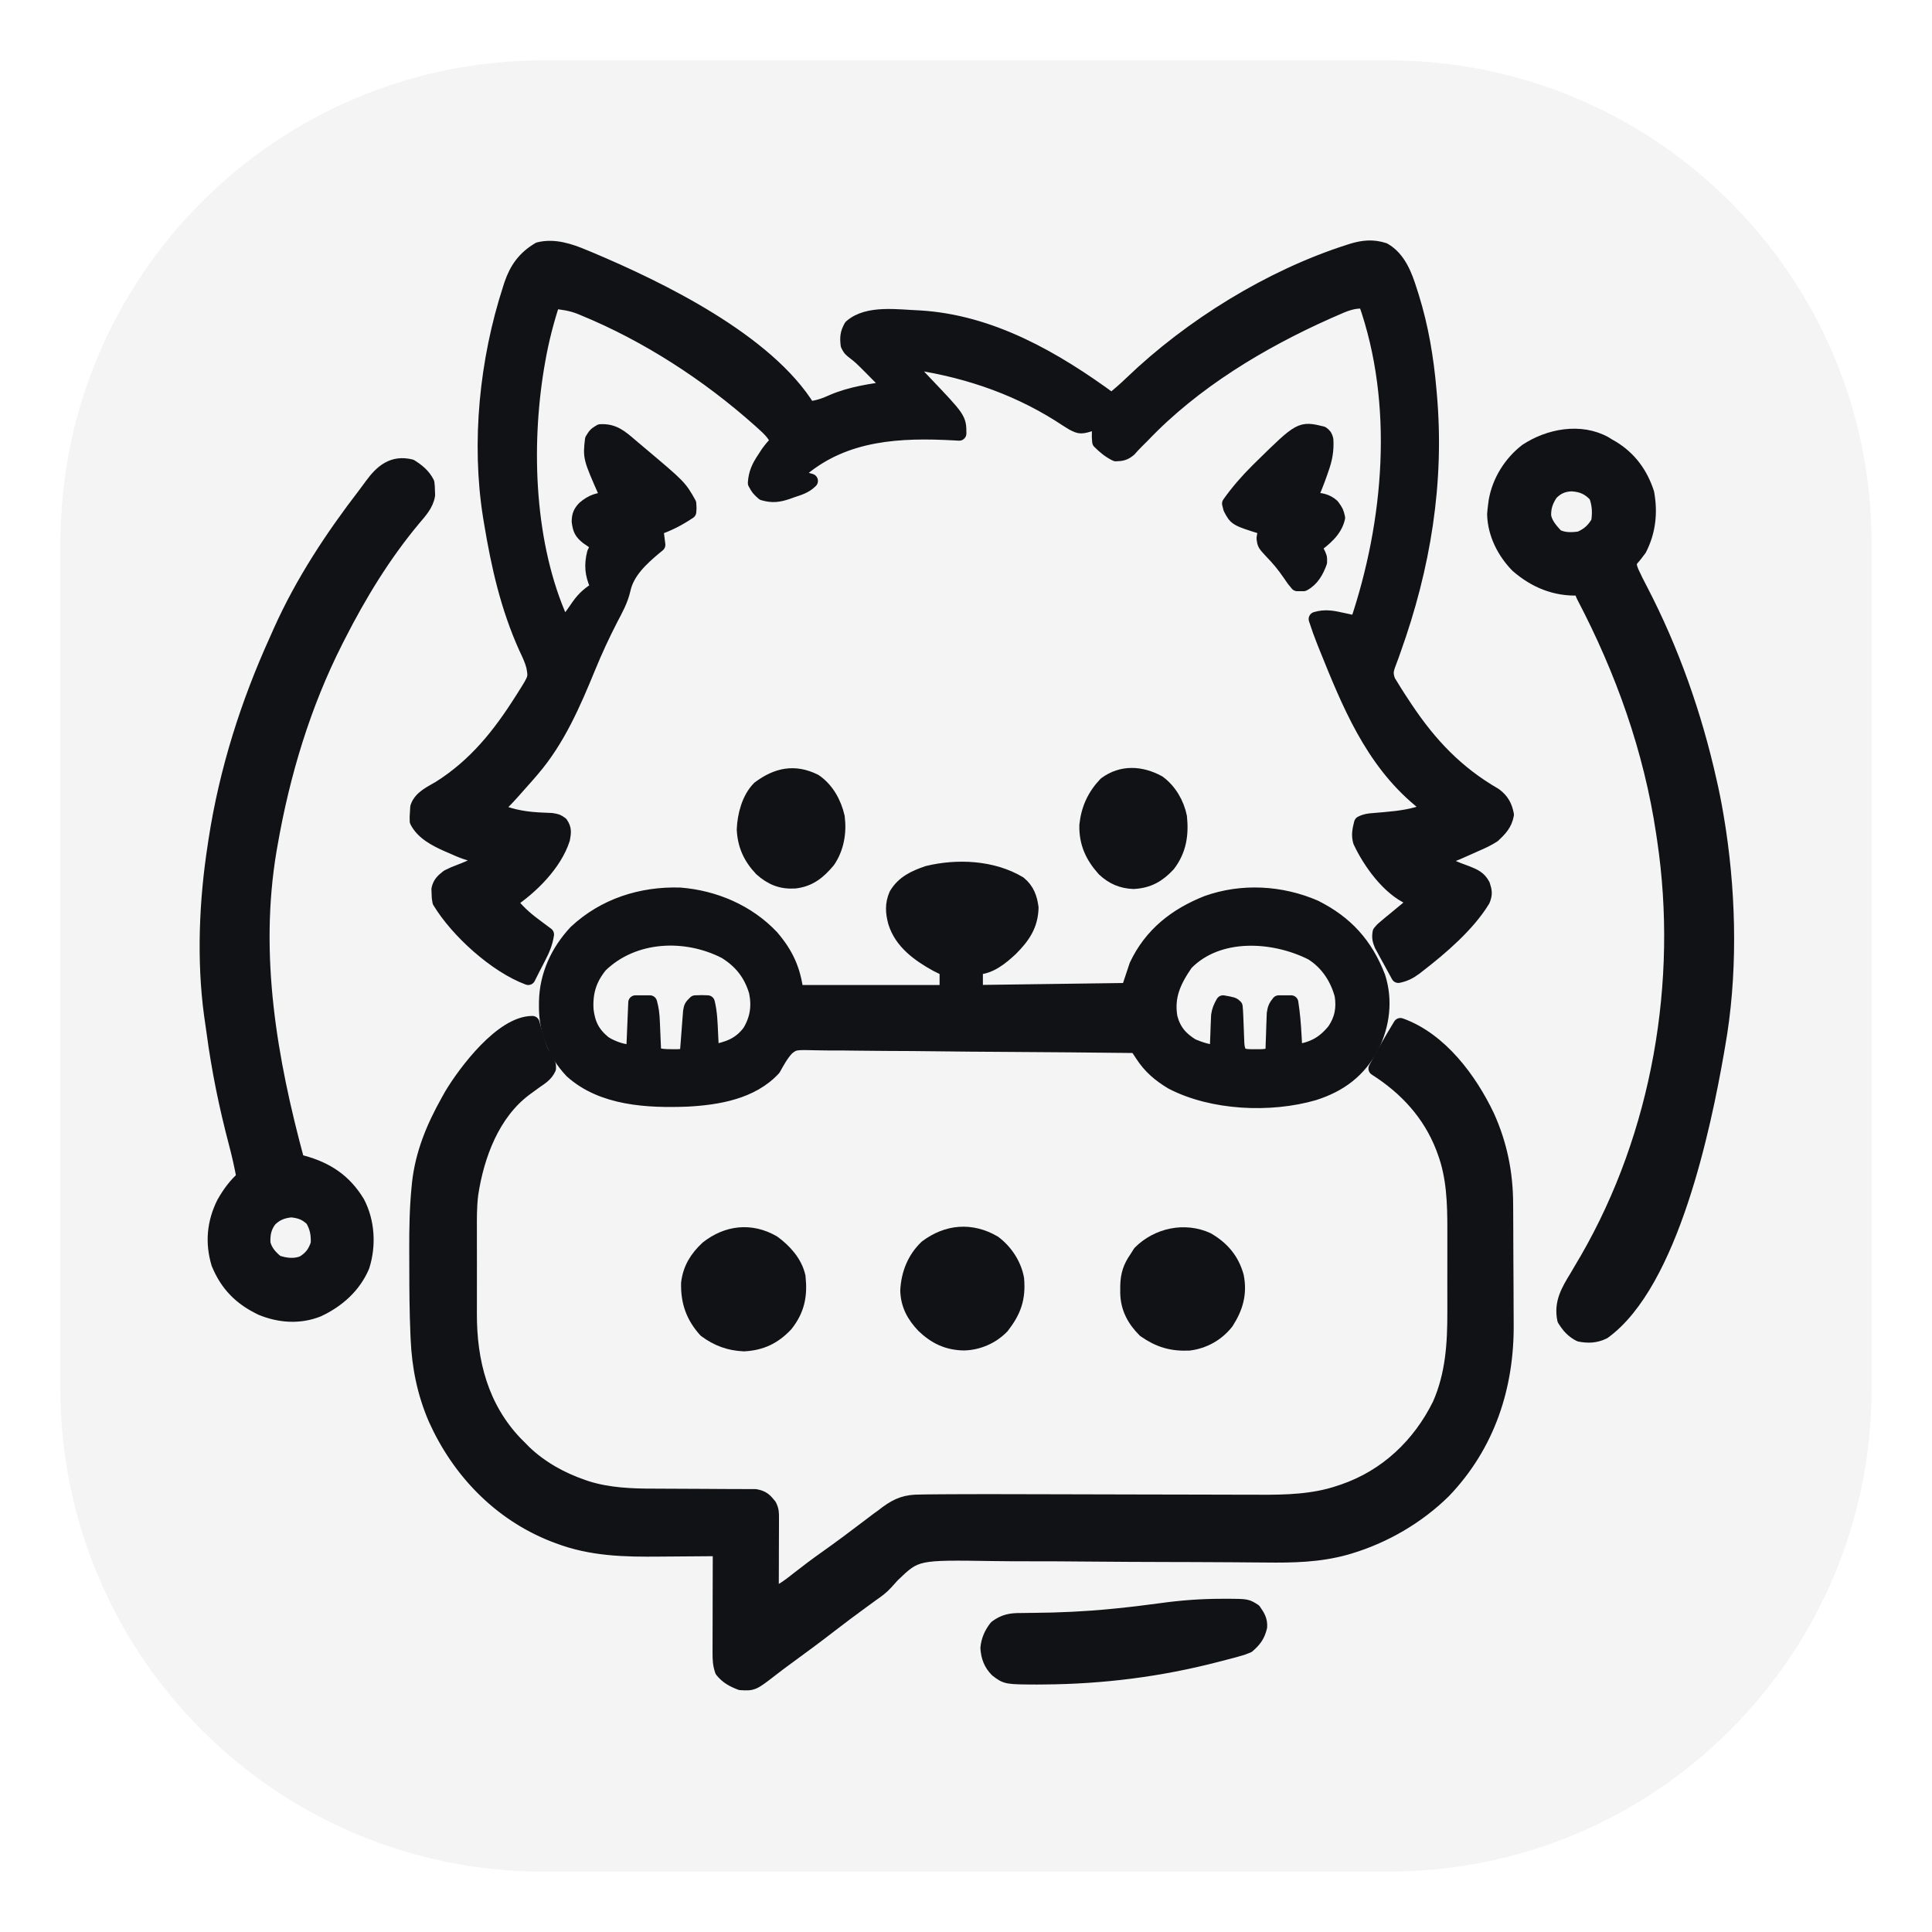
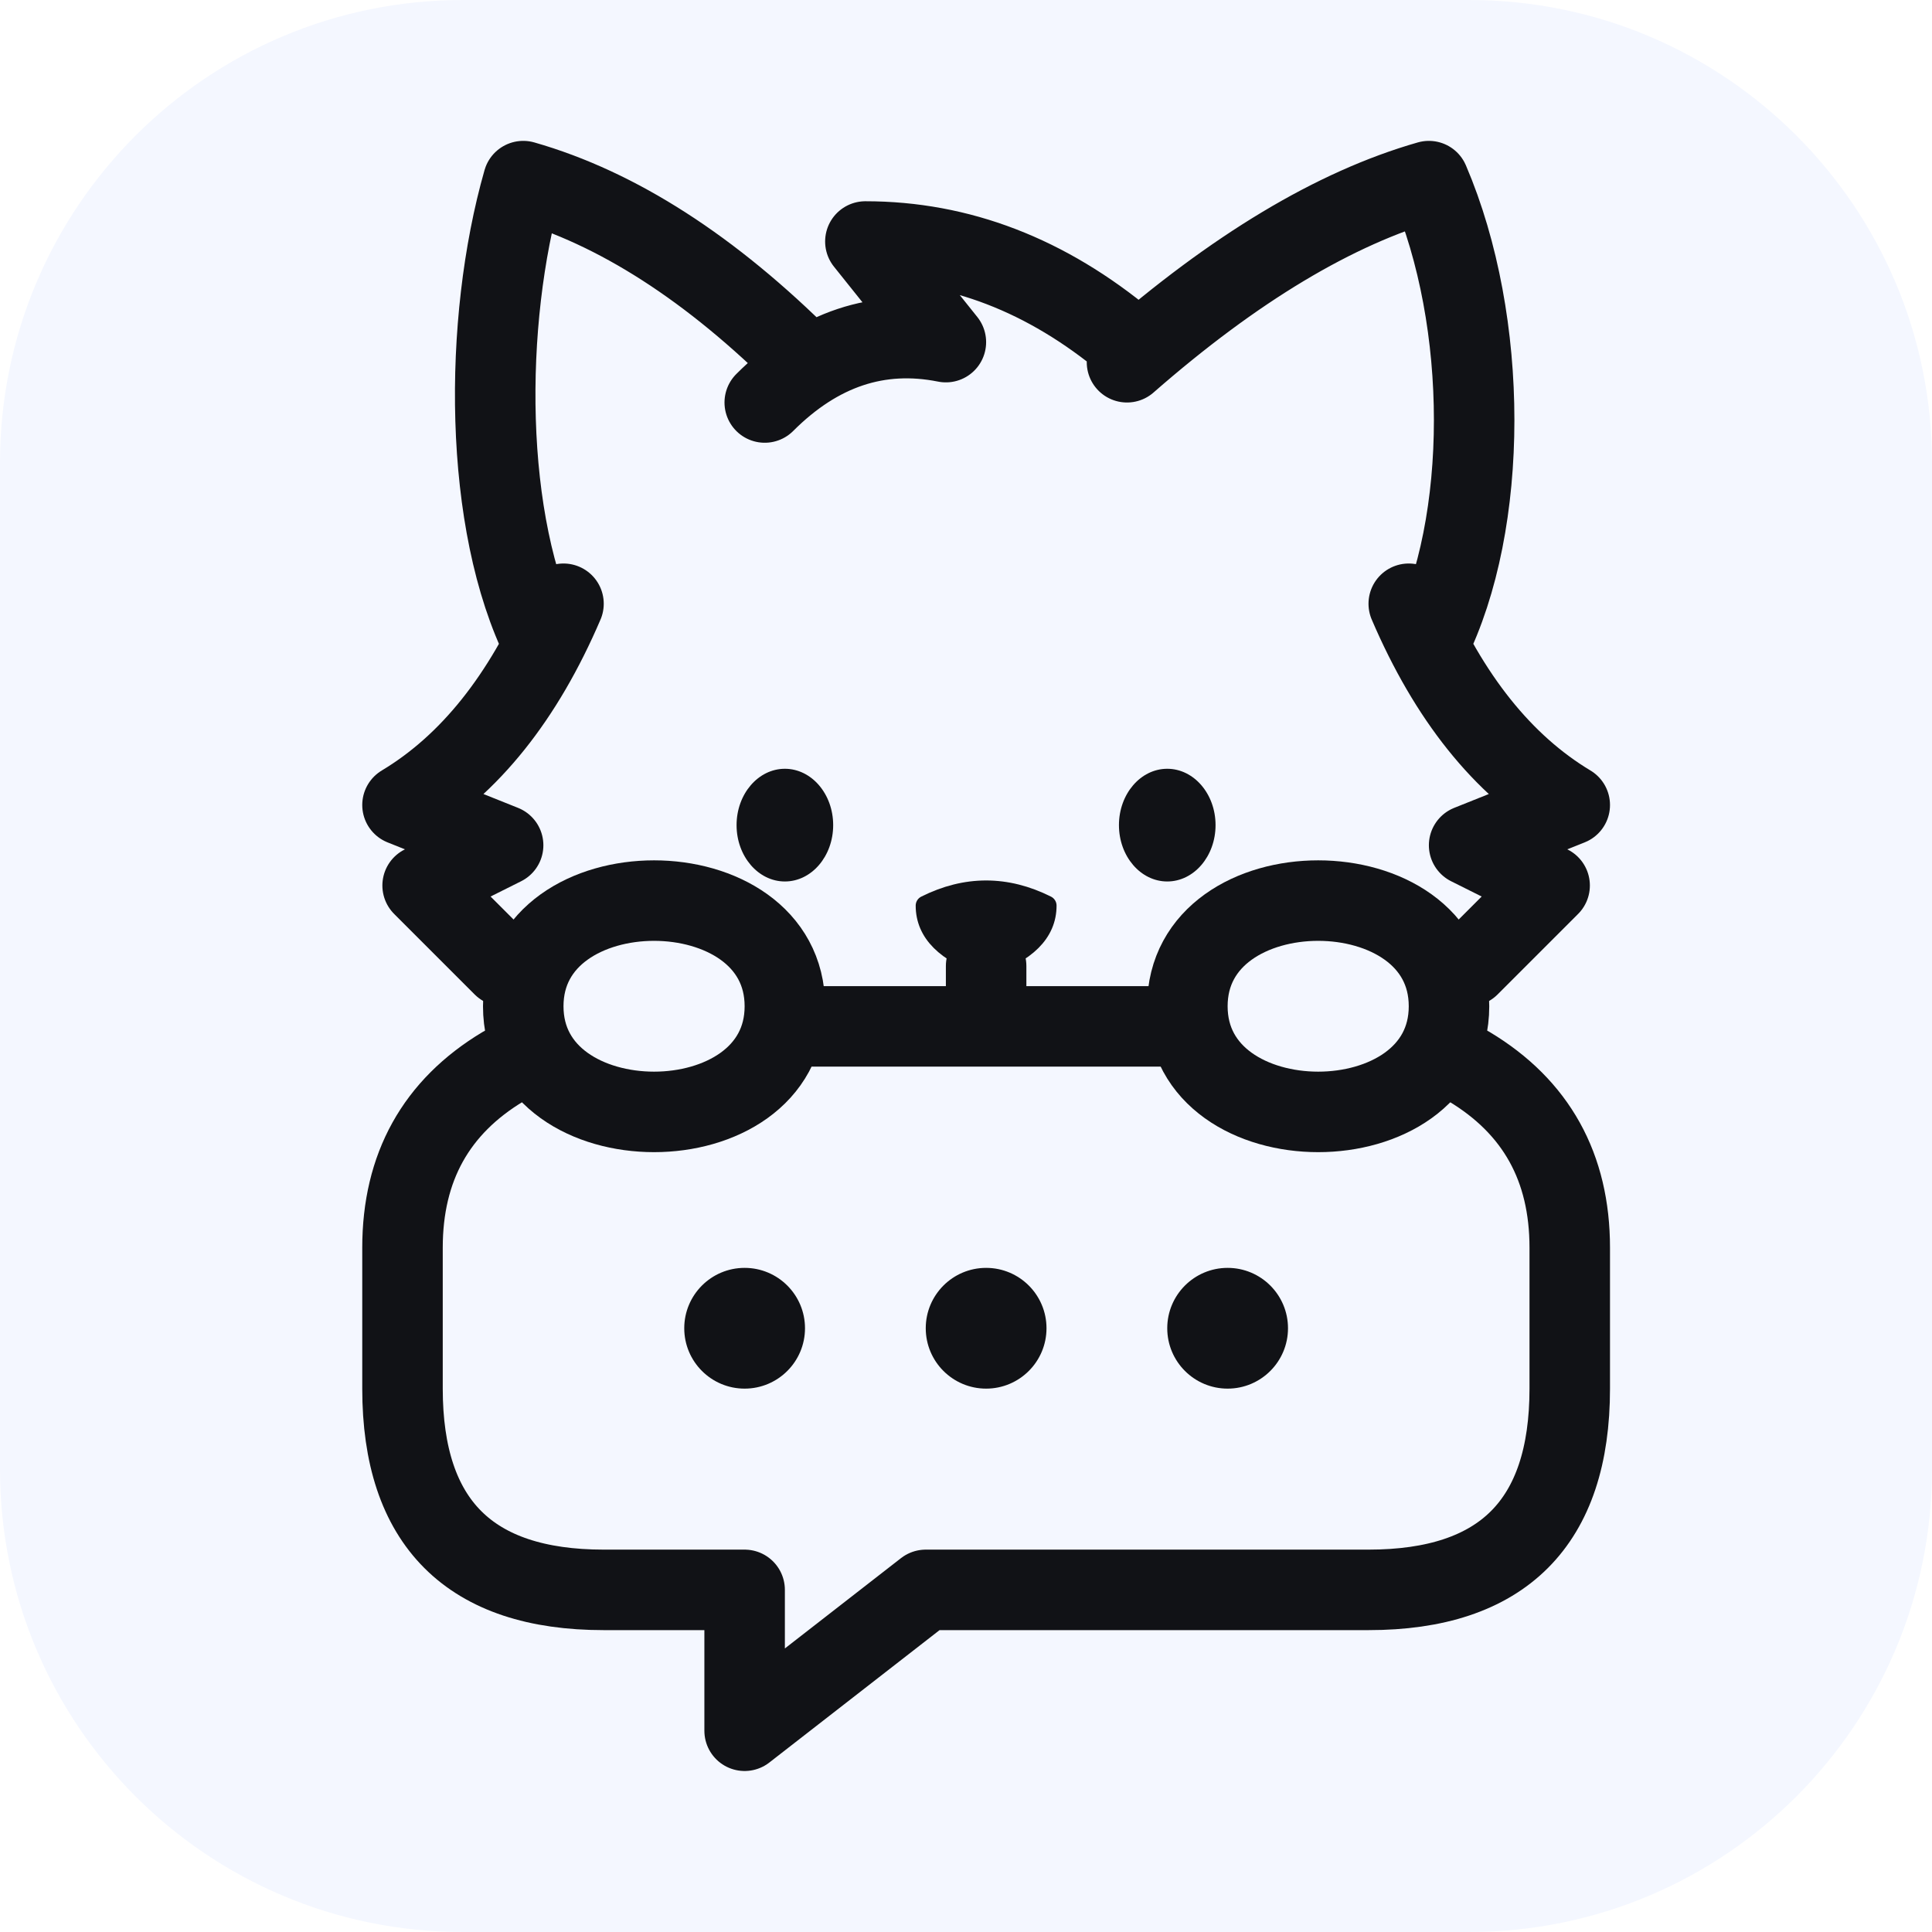
- <svg xmlns="http://www.w3.org/2000/svg" viewBox="0 0 64 64" fill="none" color="#111216">
-   <rect x="2" y="2" width="60" height="60" rx="16" fill="#F4F4F5" />
-   <g transform="translate(5 6.3) scale(.0683)" fill="currentColor" stroke="currentColor" stroke-width="7" stroke-linejoin="round">
-     <path d="M0 0 C0.85 0.35 1.69 0.7 2.57 1.06 C36.31 15.27 88.71 40.66 108.88 73.69 C113.1 73.13 116.46 72.11 120.31 70.31 C129.44 66.37 139.09 65.04 148.88 63.69 C146.48 61.27 144.09 58.85 141.69 56.44 C141.01 55.76 140.34 55.07 139.65 54.37 C133.99 48.69 133.99 48.69 130.95 46.33 C128.88 44.69 128.88 44.69 127.88 42.69 C127.47 39.07 127.62 37.16 129.38 33.94 C137.47 26.65 152.4 29.15 162.54 29.49 C197.4 31.53 228.4 49.51 255.88 69.69 C259.18 66.93 262.43 64.14 265.53 61.14 C294.3 33.54 332.75 9.77 370.81 -2.44 C371.12 -2.54 371.12 -2.54 372.69 -3.04 C377.96 -4.61 382.66 -5.04 387.94 -3.31 C395.09 0.78 398.18 9.05 400.5 16.5 C400.79 17.41 401.09 18.33 401.39 19.27 C406.03 34.16 408.54 49.18 409.88 64.69 C409.9 65 409.9 65 410.05 66.61 C413.87 109.28 407.03 150.6 392.61 190.75 C392.31 191.6 392.01 192.45 391.71 193.33 C391.19 194.79 390.66 196.24 390.09 197.67 C388.89 200.97 388.81 202.5 390.01 205.84 C390.65 206.93 391.31 208 392 209.06 C392.36 209.65 392.72 210.24 393.1 210.85 C394.32 212.82 395.59 214.76 396.88 216.69 C397.33 217.38 397.79 218.08 398.26 218.79 C410.07 236.54 423.09 250.32 441.63 261.02 C445.09 263.59 446.62 266.36 447.44 270.56 C446.62 275.09 444.2 277.59 440.88 280.69 C438.16 282.44 435.34 283.73 432.38 285 C431.64 285.33 430.91 285.67 430.15 286.01 C418.86 291.07 418.86 291.07 413.88 290.69 C417.77 295.34 422.59 296.83 428.12 298.87 C431.63 300.28 434.07 301.3 435.89 304.73 C436.87 307.68 437.08 309.2 435.86 312.07 C428.57 324.02 415.61 335.14 404.62 343.62 C404.1 344.03 403.58 344.44 403.04 344.86 C400.34 346.86 398.14 347.99 394.88 348.69 C393.36 345.94 391.87 343.19 390.38 340.44 C389.95 339.66 389.52 338.88 389.07 338.08 C388.87 337.7 388.87 337.7 387.84 335.8 C387.47 335.11 387.09 334.41 386.7 333.7 C385.77 331.44 385.47 330.1 385.88 327.69 C387.22 326.09 387.22 326.09 389.09 324.56 C389.75 324 390.42 323.44 391.11 322.86 C391.82 322.29 392.52 321.72 393.25 321.12 C394.64 319.98 396.02 318.83 397.4 317.68 C398.02 317.18 398.63 316.68 399.27 316.16 C400.79 314.76 401.82 313.45 402.88 311.69 C402.14 311.43 401.4 311.17 400.64 310.9 C390.24 306.35 381.09 293.62 376.38 283.51 C375.5 280.34 376.08 277.85 376.88 274.69 C379.11 273.57 380.62 273.45 383.09 273.26 C383.52 273.22 383.52 273.22 385.66 273.04 C386.11 273 386.11 273 388.38 272.81 C395.54 272.17 402.14 271.35 408.88 268.69 C408.88 268.03 408.88 267.37 408.88 266.69 C407.37 265.21 407.37 265.21 405.31 263.5 C381.91 244.02 370.83 216.48 359.75 188.97 C359.49 188.33 359.22 187.68 358.96 187.01 C357.46 183.28 356.11 179.52 354.88 175.69 C359.51 174.33 363.11 175.1 367.69 176.12 C368.38 176.27 369.07 176.42 369.79 176.57 C371.48 176.94 373.18 177.31 374.88 177.69 C391.4 128.79 396.47 71.22 378.88 21.69 C373.03 21.12 368.72 23.09 363.44 25.44 C362.52 25.84 361.61 26.24 360.67 26.65 C328.06 41.19 295.68 60.66 270.88 86.69 C269.96 87.61 269.04 88.52 268.12 89.44 C266.83 90.73 265.56 92.05 264.38 93.44 C262.17 95.28 260.75 95.62 257.88 95.69 C254.75 94.18 252.32 92.13 249.88 89.69 C249.68 87.3 249.68 87.3 249.75 84.56 C249.77 83.65 249.79 82.74 249.8 81.8 C249.82 81.46 249.82 81.46 249.88 79.69 C248.99 80.02 248.1 80.35 247.19 80.69 C240.76 82.63 240.76 82.63 237.03 80.77 C234.82 79.43 232.66 78.04 230.5 76.62 C207.78 62.3 182.44 54.2 155.88 50.69 C156.85 51.81 157.83 52.94 158.81 54.06 C159.45 54.8 160.1 55.54 160.76 56.3 C162.14 57.86 163.55 59.39 164.99 60.88 C181.88 78.61 181.88 78.61 181.88 85.69 C181.17 85.65 180.46 85.61 179.73 85.56 C153.35 84.11 126.8 85.28 105.44 103.12 C103.88 104.56 103.88 104.56 102.88 105.69 C102.88 106.02 102.88 106.35 102.88 106.69 C105.19 107.35 107.5 108.01 109.88 108.69 C107.14 111.42 104.24 112.16 100.62 113.38 C99.97 113.61 99.31 113.85 98.64 114.1 C94.38 115.54 91.33 115.99 86.88 114.69 C84.44 112.5 84.44 112.5 82.88 109.69 C83.2 104.97 84.66 101.91 87.25 98 C87.86 97.07 88.46 96.14 89.09 95.18 C90.57 93.11 92.01 91.4 93.88 89.69 C92.32 85.8 89.68 83.36 86.62 80.62 C86.09 80.15 85.56 79.67 85.02 79.17 C60.04 56.91 30.43 37.67 -0.56 25 C-1.12 24.77 -1.68 24.54 -2.26 24.3 C-6.49 22.67 -10.65 22.09 -15.12 21.69 C-18.24 31.19 -20.67 40.65 -22.38 50.5 C-22.46 50.96 -22.46 50.96 -22.87 53.31 C-29.41 92.66 -27.61 139.99 -11.12 176.69 C-10.13 176.69 -9.14 176.69 -8.12 176.69 C-6.16 174.31 -4.44 171.86 -2.71 169.3 C0.05 165.4 2.76 163.13 6.88 160.69 C6.76 160.45 6.76 160.45 6.18 159.25 C3.82 153.83 3.43 149.45 4.88 143.69 C5.5 142.34 6.16 141 6.88 139.69 C6.39 139.36 5.91 139.04 5.41 138.7 C4.78 138.26 4.15 137.83 3.5 137.38 C2.87 136.95 2.25 136.52 1.6 136.07 C-1.42 133.64 -2.06 132.21 -2.56 128.31 C-2.48 125.43 -1.92 123.98 0.06 121.88 C3.71 118.74 7.1 117.58 11.88 117.69 C11.47 116.77 11.06 115.85 10.63 114.91 C2.88 97.34 2.88 97.34 3.88 88.69 C5.44 86.19 5.44 86.19 7.88 84.69 C14.24 84.31 17.81 87.46 22.47 91.48 C24.07 92.86 25.7 94.22 27.32 95.57 C46.3 111.56 46.3 111.56 50.88 119.69 C51.04 121.93 51.04 121.93 50.88 123.69 C45.71 127.16 40.78 129.69 34.88 131.69 C35.2 134.33 35.53 136.97 35.88 139.69 C35.31 140.15 34.74 140.61 34.15 141.09 C27.64 146.59 20.87 152.75 18.99 161.38 C17.82 166.54 15.39 170.91 12.94 175.56 C8.98 183.25 5.39 190.99 2.11 198.99 C-5.06 216.46 -12.7 234.25 -25.12 248.69 C-25.88 249.56 -26.63 250.44 -27.4 251.34 C-39.98 265.61 -39.98 265.61 -44.12 267.69 C-37.26 271.04 -30.25 272.47 -22.63 272.93 C-22.34 272.94 -22.34 272.94 -20.86 273.03 C-19.2 273.12 -17.54 273.18 -15.88 273.25 C-13.12 273.69 -13.12 273.69 -11.26 275 C-9.49 277.63 -9.84 279.29 -10.37 282.32 C-14.24 294.45 -25.74 305.81 -36.12 312.69 C-32.59 317.23 -28.93 320.65 -24.31 324.06 C-23.72 324.51 -23.12 324.96 -22.5 325.43 C-21.05 326.52 -19.59 327.6 -18.12 328.69 C-18.74 332.83 -20.14 336.04 -22.06 339.75 C-22.59 340.77 -23.11 341.79 -23.65 342.85 C-24.14 343.78 -24.62 344.72 -25.12 345.69 C-25.79 347.02 -26.46 348.35 -27.12 349.69 C-42.82 343.89 -61.48 326.99 -70.12 312.69 C-70.46 310.79 -70.46 310.79 -70.5 308.75 C-70.51 308.42 -70.51 308.42 -70.59 306.72 C-69.91 303.72 -68.49 302.61 -66.12 300.69 C-63.29 299.31 -63.29 299.31 -60.19 298.12 C-57.07 296.92 -54.24 295.76 -51.37 294.04 C-49.13 292.69 -49.13 292.69 -47.12 292.69 C-47.12 292.03 -47.12 291.37 -47.12 290.69 C-48.26 290.6 -49.39 290.51 -50.56 290.42 C-55.51 289.79 -59.67 288.06 -64.19 286 C-64.57 285.84 -64.57 285.84 -66.5 285.01 C-72.02 282.54 -78.31 279.31 -81.12 273.69 C-81.18 271.66 -81.18 271.66 -81 269.31 C-80.98 268.93 -80.98 268.93 -80.87 266.98 C-79.33 262.23 -74.21 260.06 -70.12 257.62 C-52.74 246.66 -40.97 231.89 -30.12 214.69 C-29.75 214.1 -29.38 213.52 -28.99 212.91 C-23.55 204.29 -23.55 204.29 -24.63 198.52 C-25.48 195.36 -26.85 192.5 -28.25 189.56 C-37.11 169.93 -41.63 149.82 -45.12 128.69 C-45.27 127.8 -45.42 126.92 -45.57 126.01 C-51.33 89.92 -47.25 50.23 -36.06 15.69 C-35.95 15.33 -35.95 15.33 -35.36 13.49 C-32.74 5.84 -29 0.61 -21.94 -3.62 C-14.43 -5.46 -6.91 -2.91 0 0 Z " fill="currentColor" transform="translate(210.125,32.3125)" />
-     <path d="M0 0 C1.44 1.12 1.44 1.12 2 3 C2.31 8.38 1.5 12.46 -0.31 17.5 C-0.53 18.13 -0.74 18.75 -0.96 19.39 C-2.45 23.69 -4.17 27.84 -6 32 C-5.44 32.03 -4.87 32.05 -4.29 32.08 C-0.6 32.28 2.19 32.66 5 35.19 C7 38 7 38 7.69 40.88 C6.3 47.18 1.03 51.3 -4 55 C-3.48 55.72 -2.97 56.44 -2.44 57.19 C-1 60 -1 60 -1.06 62.44 C-2.64 66.76 -4.82 70.78 -9 73 C-9.99 73 -10.98 73 -12 73 C-13.76 70.91 -13.76 70.91 -15.69 68.06 C-18.39 64.11 -21.19 60.67 -24.56 57.25 C-27.92 53.62 -27.92 53.62 -28.28 50.89 C-28 48.94 -28 48.94 -27 46 C-27.57 45.83 -28.14 45.66 -28.72 45.48 C-41.75 41.4 -41.75 41.4 -44.44 36.25 C-44.62 35.51 -44.81 34.76 -45 34 C-40.89 28.21 -36.41 23.06 -31.38 18.06 C-30.68 17.37 -29.98 16.68 -29.26 15.96 C-10.42 -2.51 -10.42 -2.51 0 0 Z " fill="currentColor" transform="translate(568,118)" />
-     <path d="M0 0 C0.29 0.19 0.29 0.19 1.78 1.13 C2.31 1.43 2.85 1.73 3.4 2.04 C11.86 7.12 17.36 14.68 20.39 24.02 C22.12 33.44 21.15 42.6 16.78 51.13 C15.44 52.99 14.1 54.73 12.54 56.4 C11.53 58.69 12.07 60.04 12.95 62.31 C14.3 65.29 15.79 68.2 17.31 71.1 C32.55 100.43 43.61 131.89 50.78 164.13 C50.97 164.99 51.17 165.85 51.37 166.74 C52.71 172.84 53.82 178.96 54.78 185.13 C54.93 186.09 55.08 187.04 55.23 188.03 C60.25 221.62 60.79 258.67 54.78 292.13 C54.61 293.13 54.43 294.13 54.26 295.17 C48 331.13 32.18 407.13 -0.67 430.9 C-4.59 432.79 -7.97 432.93 -12.22 432.13 C-15.64 430.37 -17.65 428.05 -19.66 424.82 C-21.35 416.75 -17.77 410.85 -13.66 404.13 C-12.56 402.26 -11.45 400.38 -10.36 398.5 C-9.82 397.59 -9.28 396.67 -8.72 395.73 C26.29 335.13 39.03 261.07 28.78 192.13 C28.61 190.99 28.44 189.86 28.27 188.69 C22.24 148.36 8.59 110.17 -10.3 74.11 C-11.22 72.13 -11.22 72.13 -11.22 70.13 C-11.49 70.15 -11.49 70.15 -12.84 70.23 C-24.16 70.65 -33.93 66.59 -42.45 59.2 C-48.92 52.58 -53.38 43.76 -53.66 34.38 C-53.56 32.96 -53.42 31.54 -53.22 30.13 C-53.13 29.39 -53.03 28.65 -52.93 27.89 C-51.24 18.26 -45.76 9.47 -38.04 3.5 C-27.13 -3.68 -11.98 -6.6 0 0 Z M-26.22 24.13 C-28.68 27.81 -29.78 31.01 -29.58 35.39 C-28.76 39.38 -26.18 42.06 -23.54 45 C-19.84 46.8 -16.25 46.66 -12.22 46.13 C-8.09 44.38 -5.46 42.02 -3.22 38.13 C-2.54 33.54 -2.69 29.53 -4.35 25.19 C-7.8 21.4 -11.21 19.98 -16.22 19.69 C-20.43 19.88 -23.26 21.15 -26.22 24.13 Z " fill="currentColor" transform="translate(705.2227,122.8711)" />
-     <path d="M0 0 C3.32 2.09 6.23 4.46 8 8 C8.2 9.77 8.2 9.77 8.25 11.81 C8.28 12.48 8.3 13.15 8.33 13.83 C7.61 18.55 4.25 22.01 1.28 25.55 C-13.1 42.78 -24.84 62.04 -35 82 C-35.44 82.86 -35.88 83.72 -36.33 84.61 C-52.02 115.6 -62.03 148.87 -68 183 C-68.09 183.51 -68.09 183.51 -68.54 186.07 C-77.13 237.18 -68.35 287.7 -55 337 C-54.15 337.22 -53.31 337.44 -52.44 337.66 C-40.78 340.85 -32.09 346.52 -25.71 357.15 C-20.89 366.48 -20.28 377.77 -23.44 387.81 C-27.58 397.59 -35.5 404.57 -45 409 C-53.98 412.57 -63.54 411.86 -72.36 408.26 C-82.38 403.48 -89.01 396.88 -93.24 386.54 C-96.27 376.38 -95.34 366.69 -90.64 357.27 C-87.93 352.54 -85.09 348.6 -81 345 C-82.03 339.32 -83.29 333.73 -84.77 328.15 C-89.47 310.35 -93.1 292.65 -95.54 274.4 C-95.92 271.58 -96.33 268.77 -96.75 265.95 C-100.36 239.2 -99.12 210.62 -95 184 C-94.86 183.07 -94.72 182.14 -94.58 181.19 C-89.39 147.48 -79.09 115.01 -65 84 C-64.36 82.56 -63.72 81.11 -63.08 79.67 C-52.42 55.96 -38.11 34.25 -22.29 13.69 C-21.14 12.18 -20.01 10.65 -18.9 9.11 C-14.06 2.51 -8.73 -2.13 0 0 Z M-68.27 365.22 C-71.07 368.77 -71.72 372.27 -71.53 376.75 C-70.6 380.72 -68.11 383.45 -65 386 C-60.78 387.41 -56.5 387.98 -52.25 386.32 C-48.39 383.99 -46.39 381.35 -45 377 C-44.81 372.43 -45.4 369.01 -47.75 365.06 C-51.03 362.06 -53.55 361.15 -57.94 360.69 C-62.12 361.11 -65.19 362.26 -68.27 365.22 Z " fill="currentColor" transform="translate(126,134)" />
-     <path d="M0 0 C5.86 3.93 9.53 10.6 11.07 17.39 C12.04 24.8 10.76 32.48 6.49 38.7 C1.94 44.11 -2.51 47.78 -9.67 48.59 C-16.23 48.97 -20.98 47 -25.88 42.66 C-31.16 37.1 -33.91 31.14 -34.3 23.45 C-34 16.55 -31.92 8.41 -26.93 3.39 C-18.36 -2.99 -9.86 -4.89 0 0 Z " fill="currentColor" transform="translate(321.9258,286.6094)" />
-     <path d="M0 0 C5.34 3.91 9.01 10.24 10.3 16.69 C11.17 25.26 10.04 32.78 4.72 39.76 C-0.15 45 -4.96 47.73 -12.14 48.12 C-17.84 47.89 -22.26 45.97 -26.43 42.07 C-32.06 35.81 -35.1 29.28 -34.91 20.7 C-34.09 12.86 -31.13 6.39 -25.7 0.69 C-17.73 -5.2 -8.44 -4.62 0 0 Z " fill="currentColor" transform="translate(488.6992,287.3125)" />
-     <path d="M0 0 C3.82 3.13 5.26 6.99 5.88 11.81 C5.66 20.37 1.82 25.82 -4.02 31.72 C-8.8 36.15 -14.35 40.81 -21.12 40.81 C-21.12 44.77 -21.12 48.73 -21.12 52.81 C3.3 52.48 27.72 52.15 52.88 51.81 C54.19 47.85 55.51 43.89 56.88 39.81 C63.97 24.82 75.91 15.47 91.1 9.45 C108.05 3.4 126.99 4.47 143.44 11.59 C158.54 19.16 168.07 29.72 174.15 45.52 C177.72 56.78 176.24 68.58 171.06 79.06 C164.8 90.83 155.67 97.74 142.88 101.81 C121.77 107.92 93.65 106.71 74 96.44 C68.01 92.82 63.5 89.01 59.67 83.11 C59.14 82.3 58.61 81.5 58.07 80.67 C57.68 80.06 57.28 79.44 56.88 78.81 C35.11 78.56 13.34 78.36 -8.42 78.24 C-18.53 78.19 -28.64 78.11 -38.74 77.98 C-47.55 77.87 -56.36 77.8 -65.17 77.78 C-69.84 77.76 -74.5 77.73 -79.17 77.65 C-83.56 77.57 -87.95 77.55 -92.34 77.57 C-93.95 77.57 -95.56 77.54 -97.17 77.5 C-109.04 77.2 -109.04 77.2 -112.54 79.91 C-115.33 82.87 -117.16 86.26 -119.12 89.81 C-129.69 101.29 -146.34 104.03 -161.12 104.81 C-180.15 105.52 -202.3 104.45 -217.12 91 C-225.35 82.22 -229.53 71.43 -229.44 59.5 C-229.43 58.75 -229.43 58 -229.42 57.23 C-229.14 44.51 -223.78 32.95 -215.09 23.65 C-201.27 10.71 -183.26 4.99 -164.58 5.54 C-147.85 6.86 -131.61 13.74 -119.98 26.09 C-112.91 34.39 -109.48 41.98 -108.12 52.81 C-84.03 52.81 -59.94 52.81 -35.12 52.81 C-35.12 49.18 -35.12 45.55 -35.12 41.81 C-36.73 41.01 -38.34 40.2 -40 39.38 C-48.57 34.67 -57.14 28.56 -60.12 18.81 C-61.39 14.04 -61.64 10.17 -59.69 5.56 C-56.24 -0.33 -50.71 -2.85 -44.44 -5 C-29.96 -8.51 -12.98 -7.72 0 0 Z M-203.12 39.81 C-208.51 46.37 -210.47 53.03 -209.94 61.44 C-209.07 68.51 -206.76 72.99 -201.23 77.49 C-197.13 80.06 -192 81.81 -187.12 81.81 C-186.8 73.89 -186.47 65.97 -186.12 57.81 C-183.81 57.81 -181.5 57.81 -179.12 57.81 C-178.26 60.84 -177.94 63.66 -177.81 66.8 C-177.77 67.73 -177.72 68.67 -177.68 69.63 C-177.64 70.6 -177.6 71.57 -177.56 72.56 C-177.52 73.55 -177.48 74.53 -177.43 75.54 C-177.33 77.97 -177.22 80.39 -177.12 82.81 C-174.02 83.85 -171.81 83.95 -168.56 83.94 C-168.08 83.94 -168.08 83.94 -165.62 83.95 C-163.12 83.81 -163.12 83.81 -161.12 82.81 C-161.07 82.13 -161.02 81.44 -160.97 80.73 C-160.74 77.63 -160.5 74.54 -160.25 71.44 C-160.17 70.36 -160.09 69.28 -160.01 68.16 C-159.93 67.13 -159.84 66.1 -159.76 65.04 C-159.68 64.09 -159.61 63.13 -159.54 62.15 C-159.12 59.81 -159.12 59.81 -157.12 57.81 C-154 57.69 -154 57.69 -151.12 57.81 C-149.92 62.7 -149.79 67.62 -149.56 72.62 C-149.52 73.51 -149.48 74.39 -149.43 75.3 C-149.33 77.47 -149.22 79.64 -149.12 81.81 C-141.47 80.37 -135.62 78.5 -130.77 72 C-127.07 65.81 -126.12 59.67 -127.59 52.57 C-130.11 43.96 -134.95 37.85 -142.56 33.13 C-161.85 23.23 -187.09 24.25 -203.12 39.81 Z M80.88 38.81 C75.06 47.25 71.48 54.78 73.27 65.08 C74.95 71.47 78.28 75.35 83.88 78.81 C87.73 80.39 91.68 81.81 95.88 81.81 C95.89 81.23 95.91 80.64 95.94 80.04 C96.03 77.38 96.14 74.72 96.25 72.06 C96.28 71.14 96.31 70.22 96.34 69.27 C96.38 68.38 96.42 67.49 96.46 66.58 C96.49 65.76 96.52 64.94 96.56 64.1 C96.9 61.64 97.65 59.95 98.88 57.81 C103.75 58.69 103.75 58.69 104.88 59.81 C105.02 61.26 105.1 62.72 105.16 64.18 C105.17 64.62 105.17 64.62 105.27 66.86 C105.29 67.33 105.29 67.33 105.38 69.69 C105.44 71.52 105.52 73.35 105.59 75.18 C105.62 76 105.65 76.81 105.69 77.65 C105.88 79.81 105.88 79.81 106.88 82.81 C109.47 84.11 111.42 83.95 114.31 83.94 C115.28 83.94 116.25 83.94 117.25 83.95 C119.88 83.81 119.88 83.81 122.88 82.81 C122.89 82.16 122.91 81.51 122.94 80.84 C123.03 77.89 123.14 74.95 123.25 72 C123.28 70.98 123.31 69.95 123.34 68.9 C123.38 67.91 123.42 66.93 123.46 65.92 C123.49 65.01 123.52 64.11 123.56 63.17 C123.88 60.79 124.36 59.65 125.88 57.81 C127.86 57.81 129.84 57.81 131.88 57.81 C132.71 63.13 133.16 68.38 133.44 73.75 C133.48 74.53 133.52 75.31 133.57 76.11 C133.67 78.01 133.77 79.91 133.88 81.81 C142.32 80.39 147.37 78.03 152.8 71.38 C156.43 66.1 157.47 60.61 156.48 54.29 C154.29 45.93 149.32 38.39 141.88 33.81 C123.51 24.53 96.53 22.73 80.88 38.81 Z " fill="currentColor" transform="translate(421.125,336.1875)" />
-     <path d="M0 0 C0.24 0.86 0.48 1.71 0.73 2.6 C3.76 13.01 3.76 13.01 6.31 17.06 C8 20 8 20 7.96 21.91 C6.55 24.99 4.08 26.45 1.38 28.31 C0.27 29.11 -0.83 29.92 -1.93 30.73 C-2.47 31.12 -3 31.51 -3.55 31.91 C-19.34 43.74 -26.85 64.02 -29.73 82.86 C-30.51 88.99 -30.43 95.15 -30.4 101.31 C-30.4 102.82 -30.4 104.33 -30.41 105.84 C-30.41 108.97 -30.41 112.1 -30.39 115.24 C-30.37 119.2 -30.38 123.17 -30.4 127.13 C-30.41 130.24 -30.41 133.35 -30.4 136.45 C-30.4 137.91 -30.4 139.37 -30.41 140.83 C-30.5 164.22 -24.82 186.31 -8.3 203.7 C-7.54 204.46 -6.78 205.22 -6 206 C-5.31 206.7 -4.63 207.4 -3.92 208.12 C4.19 215.85 13.95 221.24 24.5 224.88 C25.04 225.07 25.59 225.26 26.15 225.45 C36.88 228.86 48.24 229.29 59.4 229.27 C61.51 229.27 63.62 229.29 65.73 229.3 C71.72 229.35 77.71 229.37 83.7 229.38 C87.39 229.39 91.08 229.41 94.77 229.45 C96.17 229.46 97.57 229.46 98.97 229.45 C100.91 229.45 102.86 229.46 104.8 229.49 C105.9 229.49 107.01 229.49 108.15 229.49 C111.65 230.12 112.8 231.26 115 234 C116.14 236.29 116.12 237.54 116.11 240.08 C116.11 240.92 116.11 241.76 116.11 242.63 C116.11 243.54 116.1 244.45 116.1 245.38 C116.1 245.85 116.1 245.85 116.09 248.2 C116.09 251.17 116.08 254.15 116.06 257.12 C116.06 259.14 116.05 261.15 116.05 263.17 C116.04 268.11 116.02 273.06 116 278 C117.1 277.38 118.21 276.76 119.31 276.14 C119.62 275.97 119.62 275.97 121.17 275.09 C123.98 273.41 126.51 271.42 129.06 269.38 C133.49 265.91 137.97 262.55 142.56 259.31 C149.42 254.47 156.13 249.43 162.81 244.35 C163.61 243.75 164.41 243.14 165.24 242.52 C165.94 241.98 166.64 241.45 167.36 240.9 C168.23 240.27 169.1 239.65 170 239 C170.63 238.52 171.26 238.03 171.9 237.53 C177.45 233.49 181.39 232.1 188.19 232.13 C189.12 232.11 190.05 232.09 191.01 232.07 C193.72 232.02 196.44 232 199.15 232 C201.1 232 203.04 231.99 204.99 231.97 C215.4 231.91 225.81 231.93 236.22 231.96 C240.77 231.98 245.31 231.98 249.85 231.99 C265.26 232.02 280.67 232.05 296.08 232.1 C304.63 232.12 313.18 232.14 321.73 232.15 C327.11 232.15 332.48 232.17 337.86 232.19 C341.22 232.2 344.57 232.21 347.93 232.21 C349.47 232.21 351.01 232.22 352.54 232.22 C365.49 232.3 378.94 231.95 391.31 227.75 C391.64 227.64 391.64 227.64 393.31 227.09 C414.22 219.93 430.31 204.66 440 185 C446.39 170.53 447.32 155.43 447.27 139.85 C447.27 138.33 447.27 136.82 447.27 135.31 C447.27 132.16 447.27 129.01 447.26 125.86 C447.25 121.87 447.26 117.88 447.27 113.89 C447.28 110.77 447.27 107.65 447.27 104.53 C447.27 103.06 447.27 101.59 447.27 100.12 C447.3 87.47 446.9 74.42 442.44 62.44 C442.31 62.09 442.31 62.09 441.66 60.31 C435.28 43.83 423.78 31.4 409 22 C412.82 14.88 416.78 7.89 421 1 C440.29 7.87 454.66 27.31 463.15 45.11 C469.28 58.7 472.12 72.54 472.18 87.42 C472.18 87.81 472.18 87.81 472.2 89.8 C472.22 92.39 472.23 94.97 472.24 97.55 C472.24 98.44 472.25 99.34 472.25 100.26 C472.27 105 472.29 109.73 472.3 114.47 C472.31 119.3 472.34 124.13 472.38 128.97 C472.41 132.73 472.41 136.5 472.42 140.27 C472.42 142.05 472.43 143.83 472.45 145.6 C472.76 176.18 463.48 204.59 442 227 C429.36 239.43 413.31 248.78 396.38 253.88 C395.74 254.07 395.11 254.26 394.46 254.45 C381.62 258.02 368.84 258.26 355.62 258.1 C353.82 258.08 352.01 258.07 350.21 258.06 C346.35 258.03 342.48 258 338.62 257.97 C332.5 257.92 326.38 257.9 320.26 257.88 C319.22 257.88 318.18 257.87 317.11 257.87 C314.99 257.87 312.87 257.86 310.75 257.86 C296.52 257.82 282.29 257.77 268.06 257.63 C258.43 257.53 248.8 257.48 239.16 257.5 C234.08 257.5 229 257.48 223.92 257.4 C186.13 256.81 186.13 256.81 174.74 267.74 C173.62 268.93 172.52 270.14 171.45 271.38 C169.38 273.69 167.09 275.32 164.54 277.08 C163.81 277.61 163.08 278.15 162.32 278.7 C161.62 279.21 160.91 279.72 160.19 280.25 C154.91 284.11 149.66 287.99 144.5 292 C137.59 297.37 130.54 302.54 123.48 307.71 C120.82 309.65 118.18 311.61 115.59 313.64 C106.9 320.35 106.9 320.35 101 320 C97.37 318.61 94.43 317.07 92 314 C90.97 310.9 90.88 308.77 90.89 305.52 C90.89 304.4 90.89 303.28 90.89 302.12 C90.89 300.9 90.9 299.68 90.9 298.46 C90.9 297.21 90.91 295.95 90.91 294.7 C90.91 291.41 90.92 288.12 90.93 284.83 C90.94 281.48 90.95 278.12 90.95 274.76 C90.96 268.17 90.98 261.59 91 255 C90.37 255.01 89.74 255.01 89.1 255.02 C83.1 255.08 77.1 255.13 71.1 255.16 C68.02 255.17 64.93 255.19 61.85 255.23 C44.8 255.41 28.66 255.09 12.5 248.94 C11.71 248.64 10.92 248.34 10.11 248.04 C-15.92 237.75 -35.66 217.16 -47.03 191.83 C-52.4 179.29 -54.94 166.74 -55.54 153.19 C-55.58 152.23 -55.62 151.27 -55.67 150.28 C-56.1 139.88 -56.19 129.49 -56.19 119.08 C-56.19 115.87 -56.21 112.66 -56.22 109.46 C-56.25 99.59 -56.08 89.81 -55.12 79.99 C-55.04 79.21 -54.97 78.42 -54.89 77.61 C-53.3 63.25 -48.01 50.52 -41 38 C-40.44 37 -39.89 36 -39.32 34.98 C-32.54 23.63 -14.78 0 0 0 Z " fill="currentColor" transform="translate(185,404)" />
-     <path d="M0 0 C5.59 4.07 10.71 9.7 12.22 16.62 C13.19 25.69 11.84 32.63 6.16 39.8 C0.41 45.89 -5.77 48.85 -14.15 49.3 C-21.28 48.98 -27.03 46.84 -32.78 42.62 C-38.88 35.86 -41.34 28.76 -41.15 19.75 C-40.31 12.7 -37.04 7.46 -31.9 2.68 C-22.37 -4.82 -10.85 -6.25 0 0 Z " fill="currentColor" transform="translate(301.7773,510.3828)" />
-     <path d="M0 0 C5.57 4.17 9.82 10.6 11.06 17.5 C11.89 27 9.67 33.17 3.88 40.64 C-1.01 45.66 -7.64 48.57 -14.62 48.75 C-22.63 48.59 -28.45 45.79 -34.21 40.32 C-38.94 35.33 -41.8 30.13 -42.01 23.18 C-41.58 15.13 -38.71 7.76 -32.81 2.12 C-22.74 -5.47 -11.01 -6.47 0 0 Z " fill="currentColor" transform="translate(408.9375,510.5)" />
-     <path d="M0 0 C7.16 4.14 11.99 9.76 14.19 17.79 C15.83 26.08 13.89 32.93 9.3 40.05 C4.83 45.76 -1.63 49.41 -8.87 50.31 C-17.27 50.68 -23.46 48.84 -30.38 44 C-35.46 38.94 -38.57 33.25 -38.75 25.99 C-38.75 25.69 -38.75 25.69 -38.75 24.19 C-38.75 23.57 -38.75 22.95 -38.75 22.31 C-38.6 16.99 -37.4 13.32 -34.38 9 C-34.1 8.56 -34.1 8.56 -32.69 6.31 C-24.18 -2.2 -11.05 -5.06 0 0 Z " fill="currentColor" transform="translate(512.375,509)" />
-     <path d="M0 0 C1.11 -0.01 2.23 -0.01 3.38 -0.02 C12.25 0.06 12.25 0.06 15.75 2.31 C17.56 4.9 18.85 6.88 18.63 10.12 C17.62 14.28 16.01 16.47 12.75 19.31 C10.02 20.42 10.02 20.42 6.85 21.28 C6.27 21.44 5.69 21.59 5.1 21.76 C3.19 22.27 1.29 22.76 -0.62 23.25 C-1.29 23.42 -1.95 23.59 -2.63 23.77 C-30.06 30.89 -57.91 34.38 -86.25 34.56 C-86.78 34.57 -86.78 34.57 -89.49 34.59 C-104.36 34.53 -104.36 34.53 -108.93 31.03 C-111.93 27.98 -113.16 24.63 -113.45 20.4 C-113.09 16.58 -111.63 13.31 -109.25 10.31 C-105.35 7.45 -102.17 6.88 -97.45 6.91 C-96.08 6.89 -94.71 6.87 -93.35 6.85 C-92.63 6.84 -91.91 6.84 -91.17 6.83 C-78.61 6.73 -66.13 6.16 -53.62 4.94 C-52.96 4.87 -52.3 4.81 -51.61 4.74 C-43.98 3.99 -36.4 3.08 -28.81 2.03 C-19.18 0.7 -9.71 0.02 0 0 Z " fill="currentColor" transform="translate(519.25,686.6875)" />
+ <svg xmlns="http://www.w3.org/2000/svg" viewBox="0 0 96 96" color="#111216">
+   <rect width="96" height="96" rx="23" fill="#f4f7ff" />
+   <g transform="translate(8 5)">
+     <g fill="none" stroke="currentColor" stroke-width="4" stroke-linecap="round" stroke-linejoin="round">
+       <path d="M19 27C16 21 16 11 18 4Q25 6 32 13M48 13Q56 6 63 4C66 11 66 21 63 27M30 15Q34 11 39 12L35 7Q42 7 48 12M20 25Q17 32 12 35L17 37L13 39L17 43M62 25Q65 32 70 35L65 37L69 39L65 43" />
+       <g class="brand-eyes" fill="currentColor" stroke="none">
+         <ellipse cx="31" cy="36" rx="2.4" ry="2.8" />
+         <ellipse cx="50" cy="36" rx="2.4" ry="2.8" />
+       </g>
+       <path d="M38 40Q41 38.5 44 40Q44 42 41 43Q38 42 38 40Z" fill="currentColor" stroke-width="1" />
+       <path d="M41 43V46M31 46H51" />
+       <path d="M17 48Q12 51 12 57V64Q12 74 22 74H29V81L38 74H60Q70 74 70 64V57Q70 51 65 48" />
+       <path d="M18 45C18 38 31 38 31 45C31 52 18 52 18 45ZM51 45C51 38 64 38 64 45C64 52 51 52 51 45Z" />
+     </g>
+     <g class="brand-dots" fill="currentColor">
+       <circle cx="29" cy="61" r="3" />
+       <circle cx="41" cy="61" r="3" />
+       <circle cx="53" cy="61" r="3" />
+     </g>
  </g>
</svg>
